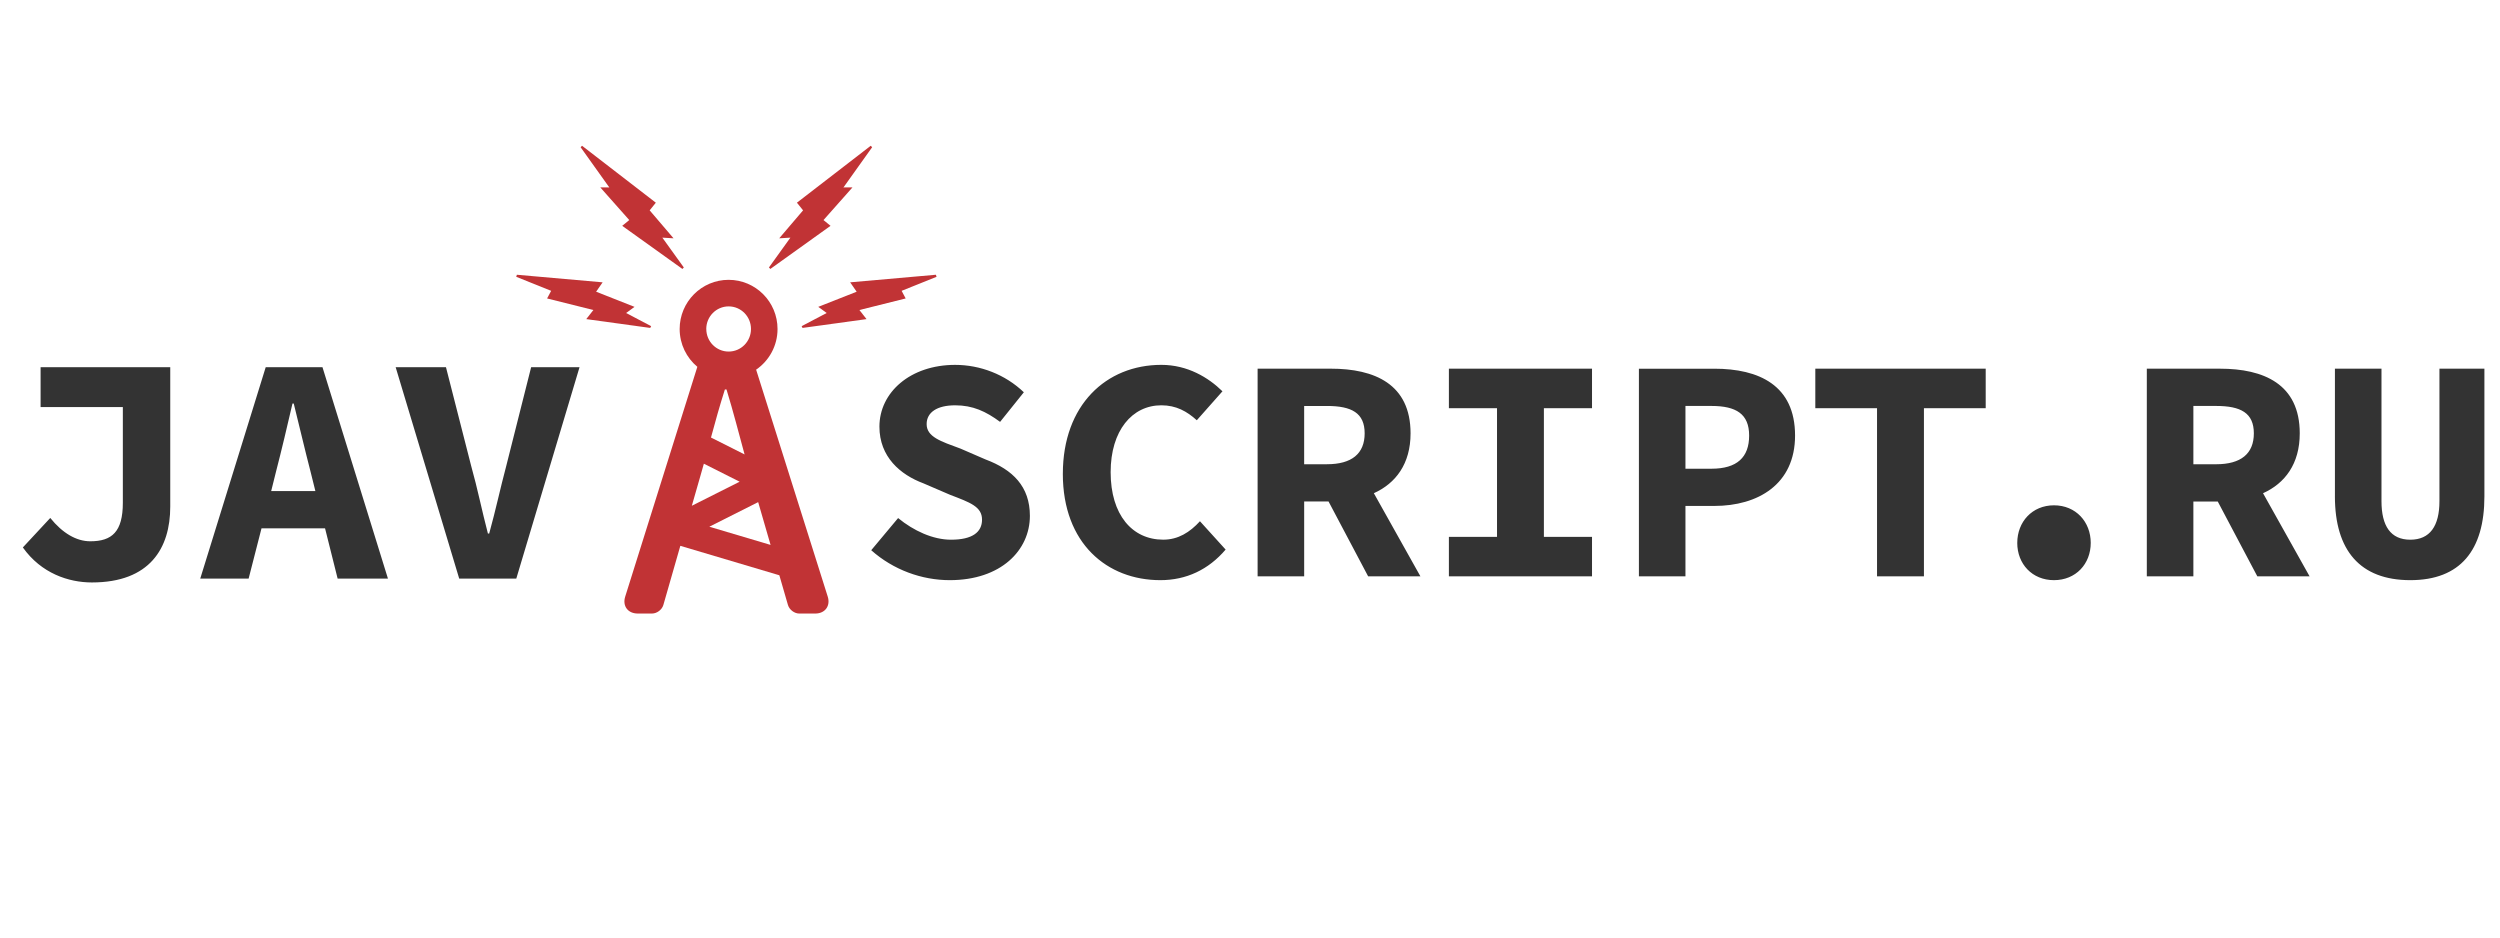
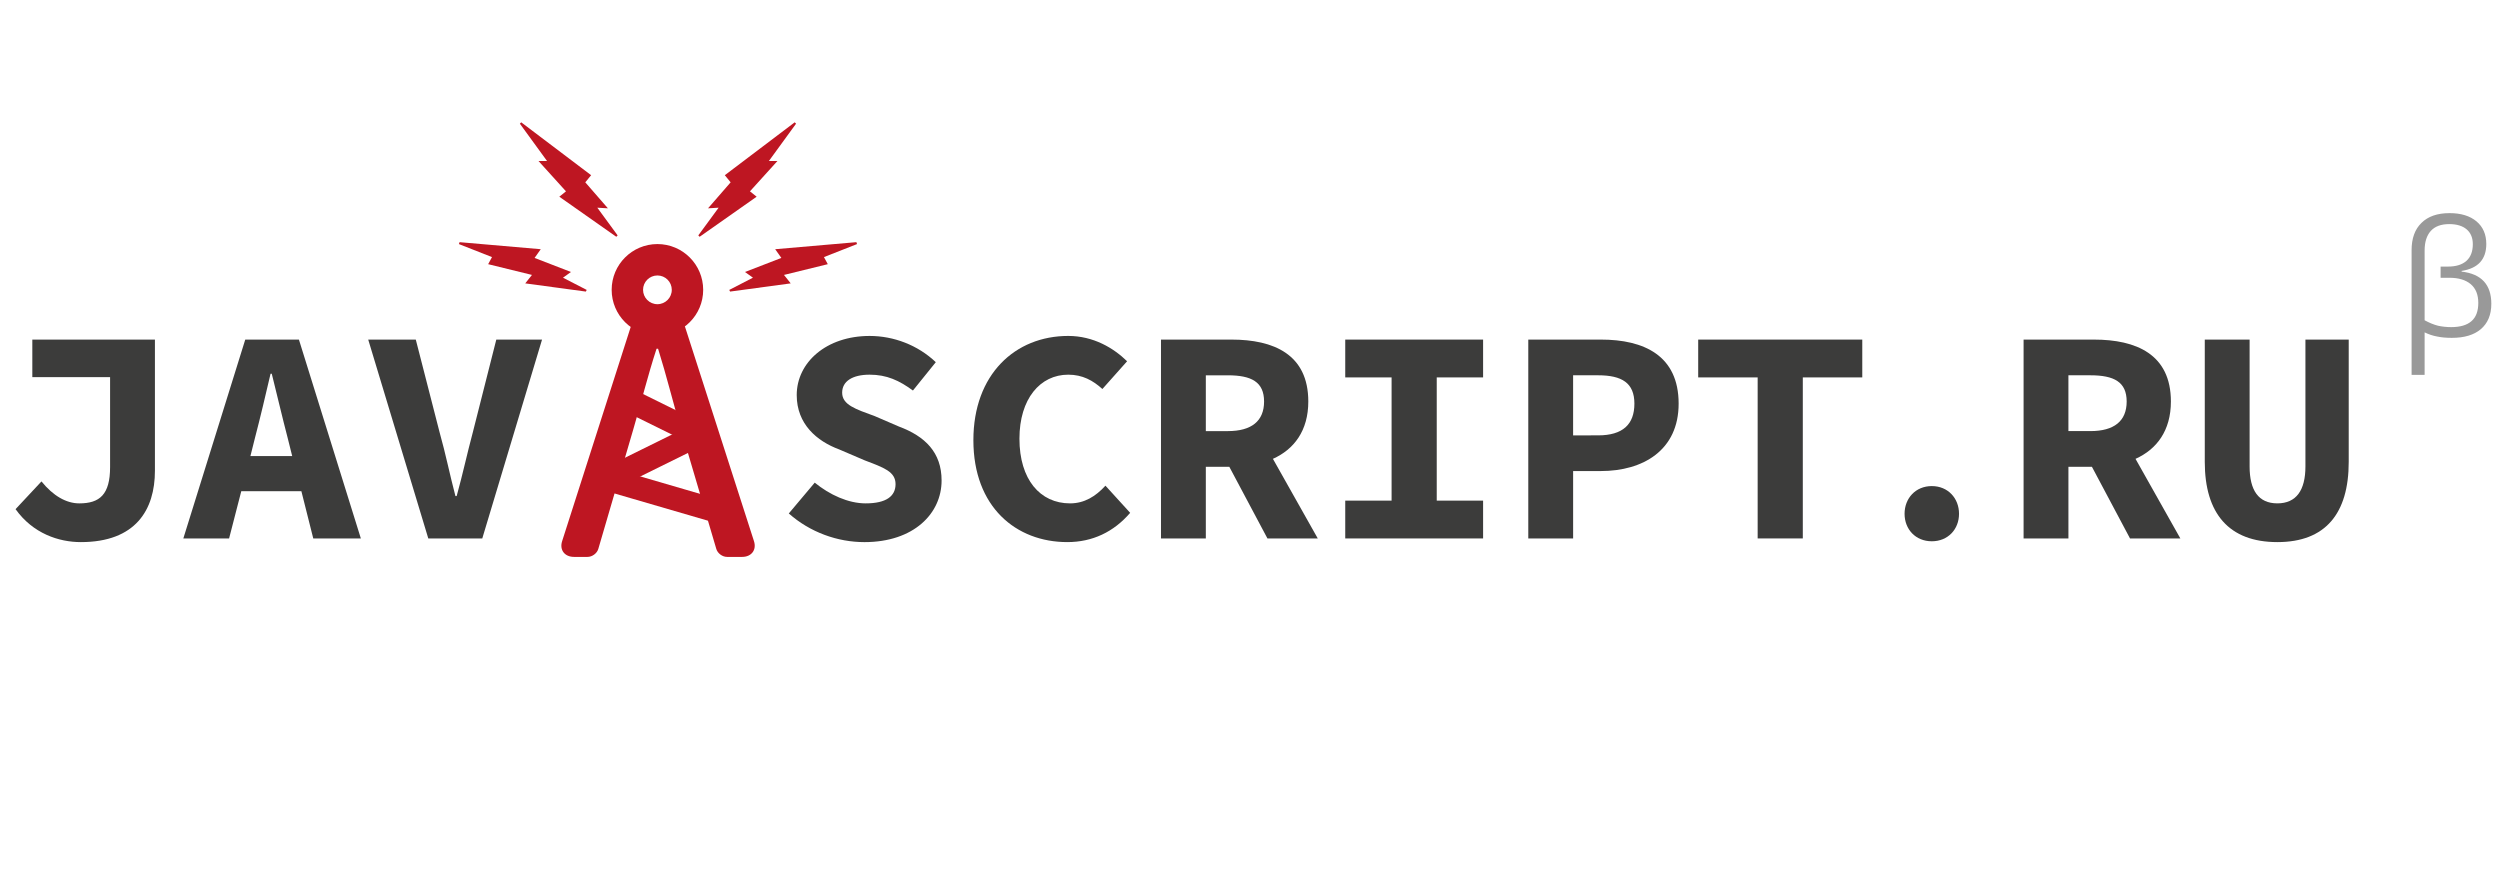
- <svg xmlns="http://www.w3.org/2000/svg" xmlns:xlink="http://www.w3.org/1999/xlink" width="160" height="60" viewBox="0 0 160 60">
+ <svg xmlns="http://www.w3.org/2000/svg" xmlns:xlink="http://www.w3.org/1999/xlink" width="171px" height="60px" viewBox="0 0 171 60" version="1.1">
  <style>
        a {
            cursor: pointer;
        }
    </style>
  <a xlink:href="/" target="_top">
-     <g fill="none" fill-rule="evenodd">
-       <path d="M40.273,14.084 L39.822,14.453 L43.674,17.212 L43.764,17.118 L42.390,15.209 L43.107,15.252 L41.579,13.462 L41.973,12.972 L37.250,9.329 L37.160,9.423 L38.996,11.996 L38.418,11.993 L40.273,14.084" fill="#C13335">
-         <animate attributeName="opacity" from="1" to="0" dur="1s" begin="overlay.mouseover" end="overlay.mouseout" repeatCount="indefinite" />
-         <animateMotion from="0,0" to="-10,-10" dur="1s" begin="overlay.mouseover" end="overlay.mouseout" repeatCount="indefinite" />
-       </path>
-       <path d="M40.071,20.032 L40.609,19.639 L38.152,18.670 L38.568,18.069 L33.081,17.584 L33.039,17.716 L35.274,18.613 L35.014,19.101 L37.976,19.841 L37.521,20.423 L41.615,20.987 L41.673,20.874 L40.071,20.032" fill="#C13335">
-         <animate attributeName="opacity" from="1" to="0" dur="1s" begin="overlay.mouseover" end="overlay.mouseout" repeatCount="indefinite" />
-         <animateMotion from="0,0" to="-10,-6" dur="1s" begin="overlay.mouseover" end="overlay.mouseout" repeatCount="indefinite" />
-       </path>
-       <path d="M52.326,14.084 L51.876,14.453 L55.727,17.212 L55.818,17.118 L54.444,15.209 L55.160,15.252 L53.633,13.462 L54.027,12.972 L49.303,9.329 L49.213,9.423 L51.049,11.996 L50.471,11.993 L52.326,14.084" fill="#C13335" transform="translate(52.515, 13.271) scale(-1, 1) translate(-52.515, -13.271) ">
-         <animate attributeName="opacity" from="1" to="0" dur="1s" begin="overlay.mouseover" end="overlay.mouseout" repeatCount="indefinite" />
-         <animateMotion from="0,0" to="10,-10" dur="1s" begin="overlay.mouseover" end="overlay.mouseout" repeatCount="indefinite" />
-       </path>
-       <path d="M58.337,20.032 L58.876,19.639 L56.418,18.670 L56.834,18.069 L51.347,17.584 L51.305,17.716 L53.540,18.613 L53.281,19.101 L56.242,19.841 L55.787,20.423 L59.882,20.987 L59.939,20.874 L58.337,20.032" fill="#C13335" transform="translate(55.622, 19.286) scale(-1, 1) translate(-55.622, -19.286) ">
-         <animate attributeName="opacity" from="1" to="0" dur="1s" begin="overlay.mouseover" end="overlay.mouseout" repeatCount="indefinite" />
-         <animateMotion from="0,0" to="10,-6" dur="1s" begin="overlay.mouseover" end="overlay.mouseout" repeatCount="indefinite" />
-       </path>
-       <path d="M1.463 35.037c1.177 1.66 2.93 2.24 4.417 2.24 3.716 0 5.016-2.2 5.016-4.855V23.5H2.598v2.552h5.264v6.12c0 1.87-.702 2.47-2.085 2.47-.887 0-1.775-.518-2.56-1.493l-1.754 1.887zm15.893-3.61l.31-1.246c.35-1.347.722-2.924 1.053-4.356h.08c.352 1.41.724 3.01 1.075 4.357l.31 1.246h-2.83zm4.252 5.602h3.22l-4.19-13.53h-3.632l-4.19 13.53h3.096l.825-3.217h4.066l.805 3.216zm7.782 0h3.653L37.09 23.5h-3.097l-1.59 6.308c-.392 1.473-.68 2.843-1.094 4.337h-.083c-.392-1.494-.66-2.864-1.074-4.337l-1.61-6.308h-3.22l4.067 13.53zM55.758 35.214c1.42 1.263 3.243 1.916 5.027 1.916 3.283 0 5.128-1.916 5.128-4.117 0-1.875-1.095-2.956-2.838-3.608l-1.6-.693c-1.278-.47-2.17-.754-2.17-1.57 0-.753.67-1.202 1.824-1.202 1.134 0 1.965.388 2.877 1.06l1.52-1.895c-1.195-1.142-2.796-1.753-4.398-1.753-2.86 0-4.845 1.753-4.845 3.954 0 1.936 1.338 3.077 2.817 3.628l1.703.733c1.277.49 2.047.755 2.047 1.59 0 .795-.608 1.284-1.986 1.284-1.156 0-2.392-.57-3.385-1.385l-1.722 2.06zm12.263-4.892c0 4.464 2.838 6.808 6.243 6.808 1.662 0 3.08-.673 4.176-1.957l-1.643-1.814c-.65.712-1.4 1.18-2.35 1.18-1.988 0-3.366-1.59-3.366-4.32 0-2.67 1.38-4.28 3.244-4.28.953 0 1.642.388 2.27.958l1.642-1.854c-.892-.877-2.23-1.692-3.912-1.692-3.527 0-6.303 2.568-6.303 6.97zm15.445-4.34h1.46c1.58 0 2.412.447 2.412 1.752 0 1.304-.83 1.977-2.412 1.977h-1.46v-3.73zm7.44 10.903l-2.98-5.32c1.398-.63 2.35-1.875 2.35-3.83 0-3.16-2.31-4.14-5.107-4.14h-4.682v13.29h2.98v-4.79h1.56l2.534 4.79h3.344zm1.823 0h9.16v-2.527h-3.08v-8.234h3.08v-2.528h-9.16v2.528h3.08v8.234h-3.08v2.527zm12.16 0h2.98V32.38h1.845c2.797 0 5.17-1.385 5.17-4.503 0-3.22-2.312-4.28-5.17-4.28h-4.824v13.288zm2.98-6.89v-4.014h1.663c1.582 0 2.413.51 2.413 1.897 0 1.385-.77 2.12-2.412 2.12h-1.66zm12.263 6.89h3v-10.76h3.953v-2.53H116.18v2.53h3.95v10.76zm8.972-2.14c0 1.345.953 2.385 2.35 2.385 1.4 0 2.353-1.04 2.353-2.385 0-1.345-.953-2.405-2.352-2.405-1.398 0-2.35 1.06-2.35 2.405zm11.27-8.764h1.46c1.58 0 2.412.45 2.412 1.754s-.83 1.977-2.41 1.977h-1.46v-3.73zm7.44 10.905l-2.98-5.32c1.4-.63 2.35-1.875 2.35-3.83 0-3.16-2.31-4.14-5.106-4.14h-4.682v13.29h2.98v-4.79h1.56l2.533 4.79h3.345zm1.62-5.116c0 3.444 1.602 5.36 4.825 5.36 3.203 0 4.743-1.916 4.743-5.36v-8.174h-2.878v8.48c0 1.59-.608 2.465-1.865 2.465-1.256 0-1.844-.875-1.844-2.465v-8.48h-2.98v8.174z" fill="#333" />
-       <path d="M44.63 23.476l-4.617 14.707c-.188.598.166 1.083.804 1.083h.912c.314 0 .64-.245.727-.55l1.085-3.783 6.27 1.864.067.02.55 1.9c.088.302.41.55.725.55h1.022c.63 0 .988-.49.8-1.084l-4.583-14.525c.827-.567 1.37-1.522 1.37-2.602 0-1.737-1.4-3.147-3.132-3.147-1.73 0-3.132 1.41-3.132 3.146 0 .973.44 1.843 1.13 2.42zm4.687 11.4l-.794-2.74-3.126 1.574 3.92 1.165zm-5.04-2.507l.545-1.898c.078-.27.153-.534.225-.794l2.29 1.152-3.06 1.54zm1.226-4.367c.272-1.006.545-1.997.89-3.076h.103c.447 1.463.777 2.763 1.157 4.158l-2.065-1.04-.085-.042zm-.302-6.947c0-.8.643-1.446 1.432-1.446.79 0 1.43.646 1.43 1.446 0 .8-.64 1.445-1.43 1.445-.79 0-1.43-.645-1.43-1.444z" fill="#C13335" />
+     <g id="Logo" stroke="none" stroke-width="1" fill="none" fill-rule="evenodd">
+       <g id="Logo-Header-Beta">
+         <g id="BODY" transform="translate(1, 11)">
+           <text id="β" opacity="0.5" font-family="Open Sans" font-size="11" font-weight="normal" fill="#333333">
+             <tspan x="163" y="12">β</tspan>
+           </text>
+           <g id="LIGHTHOUSE" transform="translate(36.80989, 5)" fill="#BE1622">
+             <g id="Layer_2" transform="translate(2.73384, 10.25095)">
+               <path d="M0.943,5.681 L1.657,7.127 L7.05,4.465 L6.337,3.019 L0.943,5.681 L0.943,5.681 Z" id="Shape" />
+               <path d="M2.126,1.85 L5.872,3.699 L6.586,2.253 L2.84,0.404 L2.126,1.85 L2.126,1.85 Z" id="Shape" />
+               <path d="M0.582,7.238 L8.068,9.42 L8.519,7.873 L1.034,5.69 L0.582,7.238 L0.582,7.238 Z" id="Shape" />
+             </g>
+             <path d="M7.158,0.694 C5.429,0.694 4.028,2.096 4.028,3.824 C4.028,5.553 5.429,6.954 7.158,6.954 C8.886,6.954 10.288,5.553 10.288,3.824 C10.287,2.096 8.886,0.694 7.158,0.694 L7.158,0.694 Z M7.158,4.807 C6.615,4.807 6.175,4.367 6.175,3.824 C6.175,3.281 6.616,2.842 7.158,2.842 C7.701,2.842 8.14,3.282 8.14,3.824 C8.14,4.367 7.701,4.807 7.158,4.807 L7.158,4.807 Z" id="Shape" />
+             <path d="M9.059,6.393 C8.869,5.8 8.196,5.32 7.561,5.32 L6.817,5.32 C6.18,5.32 5.51,5.803 5.321,6.393 L0.639,21.018 C0.449,21.612 0.808,22.092 1.454,22.092 L2.377,22.092 C2.696,22.092 3.025,21.851 3.114,21.547 L5.509,13.361 C6.082,11.415 6.473,9.776 7.098,7.855 L7.203,7.855 C7.802,9.776 8.193,11.414 8.766,13.361 L11.185,21.547 C11.274,21.849 11.602,22.092 11.919,22.092 L12.954,22.092 C13.592,22.092 13.954,21.609 13.763,21.018 L9.059,6.393 L9.059,6.393 Z" id="V_1_" />
+           </g>
+           <g id="TEXT_EXPANDED" transform="translate(0, 11.60076)" fill="#3C3C3B">
+             <g id="Group" transform="translate(0, 0.608365)">
+               <path d="M1.837,9.72 C2.63,10.7 3.527,11.222 4.423,11.222 C5.821,11.222 6.53,10.617 6.53,8.74 L6.53,2.585 L1.211,2.585 L1.211,0.019 L9.597,0.019 L9.597,8.989 C9.597,11.659 8.282,13.871 4.528,13.871 C3.026,13.871 1.253,13.286 0.064,11.617 L1.837,9.72 L1.837,9.72 Z" id="Shape" />
+               <path d="M19.614,10.387 L15.504,10.387 L14.67,13.62 L11.54,13.62 L15.775,0.019 L19.446,0.019 L23.682,13.62 L20.427,13.62 L19.614,10.387 L19.614,10.387 Z M18.987,7.988 L18.674,6.736 C18.319,5.38 17.944,3.774 17.589,2.355 L17.506,2.355 C17.172,3.795 16.796,5.381 16.442,6.736 L16.128,7.988 L18.987,7.988 L18.987,7.988 Z" id="Shape" />
+               <path d="M24.186,0.019 L27.44,0.019 L29.068,6.361 C29.486,7.842 29.756,9.219 30.152,10.722 L30.236,10.722 C30.653,9.22 30.944,7.842 31.341,6.361 L32.947,0.019 L36.076,0.019 L31.988,13.62 L28.295,13.62 L24.186,0.019 L24.186,0.019 Z" id="Shape" />
+             </g>
+             <g id="Group" transform="translate(52.92776, 0)">
+               <path d="M1.8,10.412 C2.822,11.246 4.094,11.83 5.284,11.83 C6.702,11.83 7.328,11.33 7.328,10.516 C7.328,9.661 6.535,9.389 5.221,8.889 L3.468,8.138 C1.946,7.574 0.568,6.406 0.568,4.425 C0.568,2.172 2.612,0.378 5.554,0.378 C7.202,0.378 8.85,1.004 10.081,2.172 L8.517,4.111 C7.578,3.423 6.724,3.027 5.555,3.027 C4.366,3.027 3.676,3.486 3.676,4.257 C3.676,5.091 4.595,5.384 5.908,5.863 L7.557,6.574 C9.351,7.241 10.477,8.346 10.477,10.266 C10.477,12.52 8.579,14.48 5.199,14.48 C3.364,14.48 1.486,13.812 0.026,12.52 L1.8,10.412 L1.8,10.412 Z" id="Shape" />
+               <path d="M19.139,0.377 C20.87,0.377 22.247,1.211 23.166,2.109 L21.476,4.007 C20.83,3.423 20.12,3.027 19.14,3.027 C17.22,3.027 15.802,4.675 15.802,7.407 C15.802,10.203 17.22,11.83 19.264,11.83 C20.245,11.83 21.017,11.351 21.685,10.62 L23.375,12.477 C22.248,13.79 20.787,14.479 19.077,14.479 C15.572,14.479 12.652,12.08 12.652,7.511 C12.65,3.007 15.508,0.377 19.139,0.377 L19.139,0.377 Z" id="Shape" />
+               <path d="M32.765,14.229 L30.157,9.327 L28.551,9.327 L28.551,14.229 L25.484,14.229 L25.484,0.627 L30.303,0.627 C33.181,0.627 35.56,1.629 35.56,4.862 C35.56,6.864 34.58,8.138 33.14,8.784 L36.207,14.228 L32.765,14.228 L32.765,14.229 L32.765,14.229 Z M28.551,6.887 L30.053,6.887 C31.68,6.887 32.535,6.198 32.535,4.863 C32.535,3.529 31.679,3.07 30.053,3.07 L28.551,3.07 L28.551,6.887 L28.551,6.887 Z" id="Shape" />
+               <path d="M38.087,11.642 L41.257,11.642 L41.257,3.214 L38.087,3.214 L38.087,0.627 L47.516,0.627 L47.516,3.214 L44.345,3.214 L44.345,11.642 L47.516,11.642 L47.516,14.229 L38.087,14.229 L38.087,11.642 L38.087,11.642 Z" id="Shape" />
+               <path d="M50.607,0.627 L55.571,0.627 C58.513,0.627 60.891,1.712 60.891,5.008 C60.891,8.201 58.45,9.619 55.571,9.619 L53.674,9.619 L53.674,14.229 L50.607,14.229 L50.607,0.627 L50.607,0.627 Z M55.384,7.178 C57.073,7.178 57.865,6.427 57.865,5.009 C57.865,3.591 57.01,3.069 55.384,3.069 L53.673,3.069 L53.673,7.179 L55.384,7.178 L55.384,7.178 Z" id="Shape" />
+               <path d="M66.297,3.214 L62.229,3.214 L62.229,0.627 L73.452,0.627 L73.452,3.214 L69.384,3.214 L69.384,14.228 L66.296,14.228 L66.296,3.214 L66.297,3.214 L66.297,3.214 Z" id="Shape" />
+             </g>
+             <g id="Group" transform="translate(128.9734, 0.608365)">
+               <path d="M2.162,10.039 C3.269,10.039 4.024,10.875 4.024,11.934 C4.024,12.994 3.269,13.814 2.162,13.814 C1.053,13.814 0.299,12.994 0.299,11.934 C0.299,10.875 1.053,10.039 2.162,10.039 L2.162,10.039 Z" id="Shape" />
+               <path d="M15.72,13.621 L13.113,8.718 L11.507,8.718 L11.507,13.621 L8.44,13.621 L8.44,0.019 L13.259,0.019 C16.137,0.019 18.516,1.02 18.516,4.254 C18.516,6.256 17.536,7.53 16.096,8.176 L19.162,13.62 L15.72,13.62 L15.72,13.621 L15.72,13.621 Z M11.506,6.278 L13.008,6.278 C14.635,6.278 15.491,5.59 15.491,4.255 C15.491,2.92 14.635,2.461 13.008,2.461 L11.506,2.461 L11.506,6.278 L11.506,6.278 Z" id="Shape" />
+               <path d="M20.833,0.019 L23.9,0.019 L23.9,8.698 C23.9,10.326 24.505,11.221 25.798,11.221 C27.092,11.221 27.718,10.325 27.718,8.698 L27.718,0.019 L30.679,0.019 L30.679,8.384 C30.679,11.911 29.094,13.871 25.798,13.871 C22.482,13.871 20.833,11.911 20.833,8.384 L20.833,0.019 L20.833,0.019 Z" id="Shape" />
+             </g>
+           </g>
+         </g>
+         <g id="FLASHES" transform="translate(30.80989, 8)" fill="#BE1622">
+           <path d="M20.692,10.994 L20.147,10.604 L22.635,9.642 L22.213,9.046 L27.768,8.564 L27.811,8.695 L25.548,9.585 L25.811,10.07 L22.814,10.805 L23.274,11.383 L19.129,11.944 L19.072,11.83 L20.692,10.994" id="flash4">
+             <animate attributeName="opacity" from="1" to="0" dur="1s" begin="overlay.mouseover" end="overlay.mouseout" repeatCount="indefinite" />
+             <animateMotion from="0,0" to="10,-6" dur="1s" begin="overlay.mouseover" end="overlay.mouseout" repeatCount="indefinite" />
+           </path>
+           <path d="M20.487,5.088 L20.944,5.455 L17.045,8.195 L16.954,8.101 L18.344,6.206 L17.619,6.249 L19.166,4.471 L18.767,3.984 L23.549,0.367 L23.64,0.461 L21.781,3.014 L22.367,3.012 L20.487,5.088" id="flash3">
+             <animate attributeName="opacity" from="1" to="0" dur="1s" begin="overlay.mouseover" end="overlay.mouseout" repeatCount="indefinite" />
+             <animateMotion from="0,0" to="10,-10" dur="1s" begin="overlay.mouseover" end="overlay.mouseout" repeatCount="indefinite" />
+           </path>
+           <path d="M7.903,5.088 L7.447,5.455 L11.345,8.195 L11.436,8.101 L10.046,6.206 L10.771,6.249 L9.224,4.471 L9.623,3.984 L4.841,0.367 L4.75,0.461 L6.609,3.014 L6.023,3.012 L7.903,5.088" id="flash2">
+             <animate attributeName="opacity" from="1" to="0" dur="1s" begin="overlay.mouseover" end="overlay.mouseout" repeatCount="indefinite" />
+             <animateMotion from="0,0" to="-10,-10" dur="1s" begin="overlay.mouseover" end="overlay.mouseout" repeatCount="indefinite" />
+           </path>
+           <path d="M7.699,10.994 L8.244,10.604 L5.756,9.642 L6.178,9.046 L0.623,8.564 L0.58,8.695 L2.843,9.585 L2.58,10.07 L5.577,10.805 L5.117,11.383 L9.262,11.944 L9.32,11.83 L7.699,10.994" id="flash1">
+             <animate attributeName="opacity" from="1" to="0" dur="1s" begin="overlay.mouseover" end="overlay.mouseout" repeatCount="indefinite" />
+             <animateMotion from="0,0" to="-10,-6" dur="1s" begin="overlay.mouseover" end="overlay.mouseout" repeatCount="indefinite" />
+           </path>
+         </g>
+       </g>
    </g>
-     <rect id="overlay" x="0" y="0" width="160" height="60" pointer-events="all" fill="none" />
+     <rect id="overlay" x="0" y="0" width="171" height="60" pointer-events="all" fill="none" />
  </a>
</svg>
